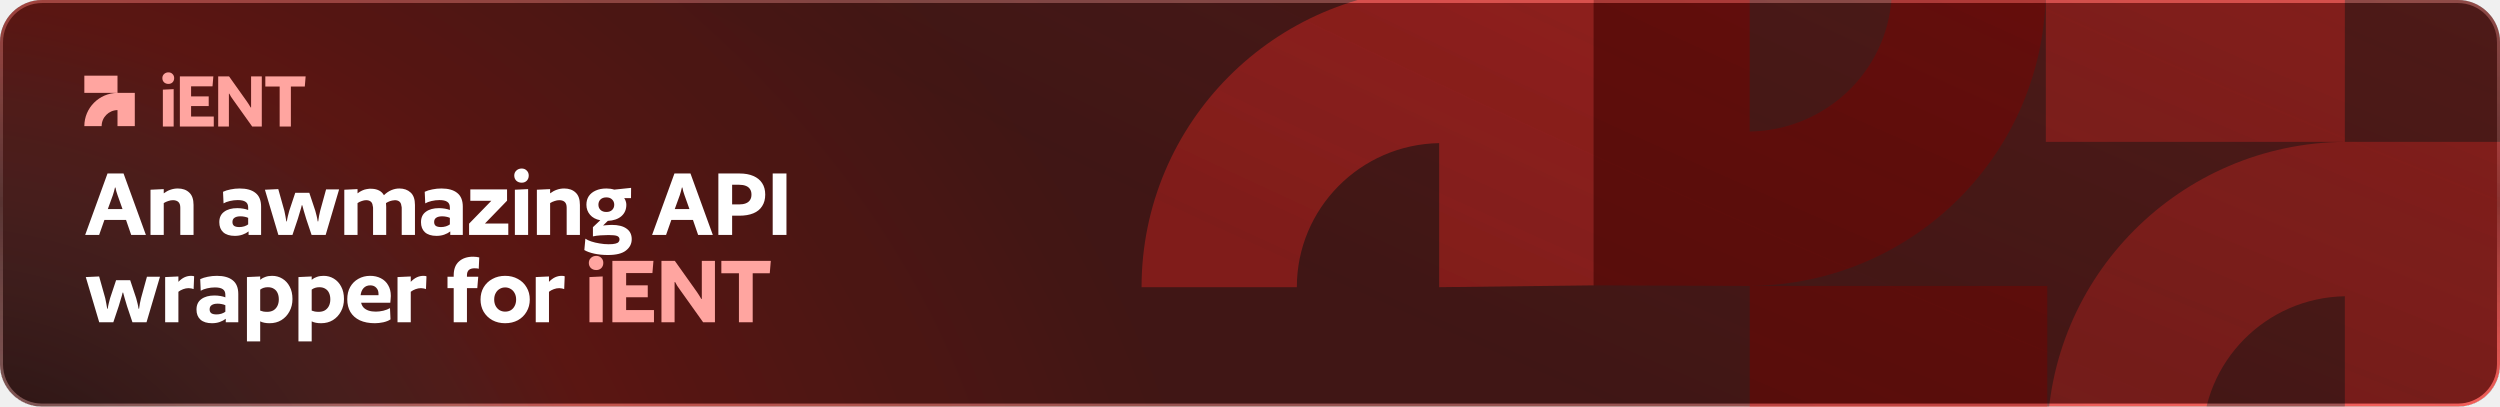
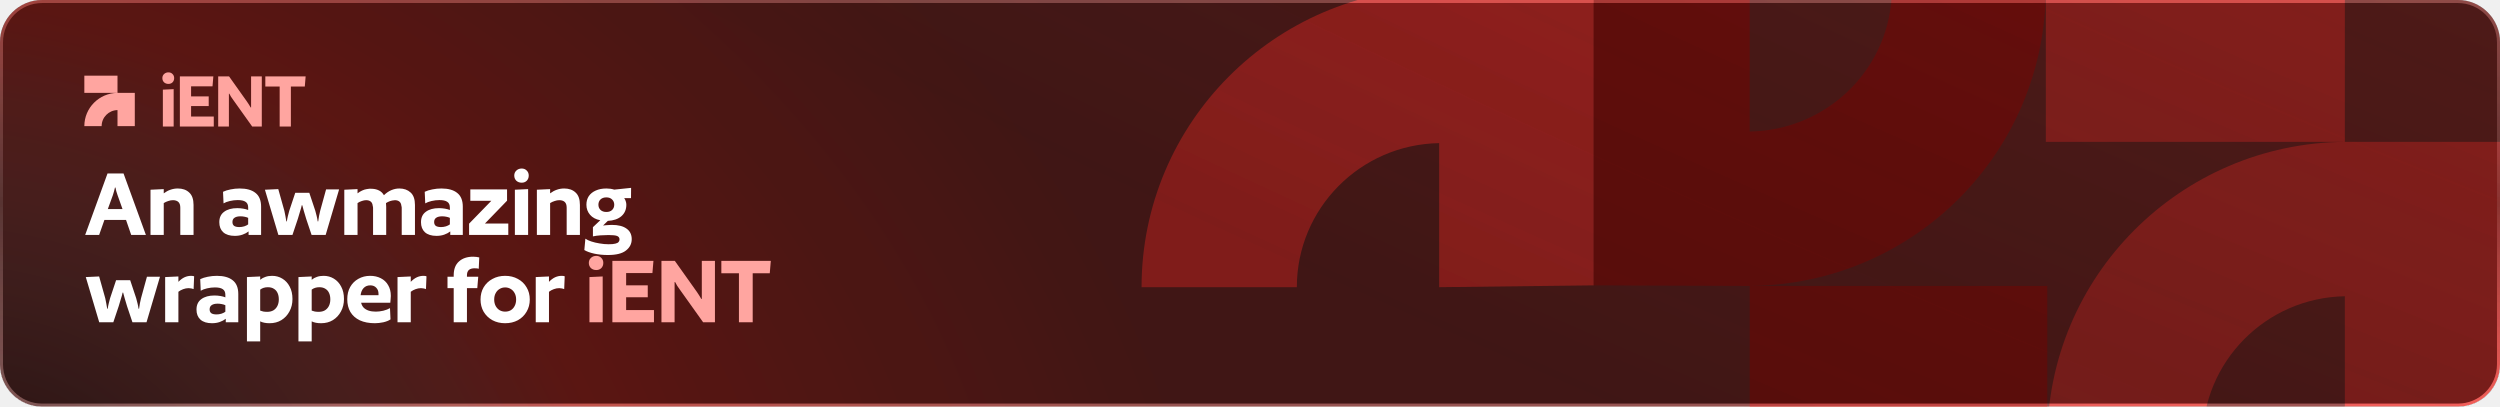
<svg xmlns="http://www.w3.org/2000/svg" width="830" height="135" viewBox="0 0 830 135" fill="none">
  <g clip-path="url(#clip0_668_6299)">
    <rect width="830" height="135" rx="14" fill="#301716" />
    <rect width="830" height="135" rx="14" fill="#271514" fill-opacity="0.4" />
    <rect width="830" height="135" rx="14" fill="url(#paint0_radial_668_6299)" fill-opacity="0.2" />
    <rect width="830" height="135" rx="14" fill="url(#paint1_radial_668_6299)" fill-opacity="0.2" />
    <path fill-rule="evenodd" clip-rule="evenodd" d="M39.01 30.835L28 30.835V25.123H39.01V30.835H44.754V41.877H39.01V36.547C36.093 36.598 33.744 38.965 33.744 41.877H28C28 35.81 32.92 30.886 39.01 30.835V30.835Z" fill="#FFA5A0" />
    <path d="M55.918 24.024C56.478 24.024 56.935 24.211 57.29 24.584C57.645 24.939 57.822 25.387 57.822 25.928C57.822 26.488 57.645 26.955 57.29 27.328C56.935 27.683 56.478 27.86 55.918 27.86C55.339 27.86 54.854 27.683 54.462 27.328C54.089 26.955 53.902 26.488 53.902 25.928C53.902 25.387 54.089 24.939 54.462 24.584C54.854 24.211 55.339 24.024 55.918 24.024ZM57.654 29.596V42H54.07V29.764L57.654 29.596ZM70.832 25.368L70.552 28.672H63.44V32.004H69.292V35.224H63.44V38.696H70.972V42H59.716V25.368H70.832ZM86.915 25.368V42H83.723L77.395 33.124C77.152 32.788 76.919 32.452 76.695 32.116C76.489 31.761 76.303 31.425 76.135 31.108H75.995V42H72.439V25.368H76.051L81.959 33.684C82.201 34.001 82.425 34.337 82.631 34.692C82.855 35.028 83.051 35.355 83.219 35.672H83.359V25.368H86.915ZM96.572 42H92.848V28.728H88.088V25.368H101.472L101.192 28.728H96.572V42Z" fill="#FFA5A0" />
-     <path d="M48.438 78H43.56L41.843 73.019H34.664L32.912 78H28.275L35.694 57.597H41.018L48.438 78ZM40.675 69.413L39.026 64.776C38.866 64.318 38.728 63.894 38.614 63.505C38.522 63.093 38.431 62.68 38.339 62.268H38.167C38.076 62.68 37.973 63.093 37.858 63.505C37.767 63.894 37.641 64.318 37.48 64.776L35.797 69.413H40.675ZM64.257 78H59.86V68.966C59.86 68.073 59.643 67.432 59.208 67.043C58.772 66.653 58.177 66.459 57.421 66.459C56.918 66.459 56.402 66.55 55.876 66.734C55.349 66.894 54.845 67.123 54.364 67.421V78H49.968V62.989L54.364 62.783V64.192C55.097 63.642 55.841 63.241 56.597 62.989C57.376 62.715 58.188 62.577 59.036 62.577C60.616 62.577 61.875 63.024 62.814 63.917C63.776 64.787 64.257 66.161 64.257 68.039V78ZM86.685 78H82.528V76.832C81.979 77.267 81.315 77.622 80.536 77.897C79.758 78.172 78.899 78.309 77.96 78.309C76.288 78.309 75.006 77.908 74.113 77.107C73.243 76.305 72.808 75.195 72.808 73.775C72.808 72.241 73.346 71.084 74.422 70.306C75.498 69.504 76.952 69.104 78.784 69.104C79.448 69.104 80.112 69.161 80.777 69.275C81.441 69.39 81.979 69.539 82.391 69.722V68.897C82.391 68.004 82.105 67.375 81.532 67.008C80.983 66.619 80.112 66.424 78.922 66.424C78.075 66.424 77.204 66.527 76.311 66.734C75.441 66.94 74.743 67.203 74.216 67.523L74.044 63.676C74.754 63.333 75.59 63.07 76.552 62.886C77.536 62.68 78.544 62.577 79.574 62.577C81.864 62.577 83.616 63.07 84.83 64.054C86.066 65.016 86.685 66.539 86.685 68.623V78ZM82.391 74.496V72.332C82.07 72.172 81.67 72.046 81.189 71.955C80.731 71.863 80.284 71.817 79.849 71.817C78.979 71.817 78.315 71.978 77.857 72.298C77.399 72.596 77.17 73.065 77.17 73.706C77.17 74.302 77.365 74.737 77.754 75.012C78.143 75.263 78.716 75.389 79.471 75.389C79.998 75.389 80.536 75.309 81.086 75.149C81.635 74.966 82.07 74.748 82.391 74.496ZM112.584 62.886L108.119 78H103.447L101.661 72.676C101.341 71.577 101.077 70.695 100.871 70.031C100.665 69.344 100.493 68.714 100.356 68.142H100.184C100.07 68.714 99.898 69.344 99.669 70.031C99.463 70.695 99.2 71.577 98.879 72.676L97.093 78H92.421L87.956 62.989L92.387 62.783L94.413 69.997C94.528 70.478 94.642 71.05 94.757 71.714C94.894 72.355 94.997 72.951 95.066 73.5H95.238C95.307 72.951 95.421 72.355 95.581 71.714C95.742 71.05 95.891 70.478 96.028 69.997L98.02 64.02H102.692L104.684 69.997C104.821 70.478 104.97 71.05 105.13 71.714C105.291 72.355 105.405 72.951 105.474 73.5H105.646C105.714 72.951 105.806 72.355 105.92 71.714C106.058 71.05 106.184 70.478 106.298 69.997L108.256 62.886H112.584ZM137.767 78H133.37V68.966C133.37 68.852 133.359 68.749 133.336 68.657C133.313 68.565 133.29 68.474 133.267 68.382C133.198 67.695 132.969 67.203 132.58 66.905C132.191 66.608 131.687 66.459 131.069 66.459C131.046 66.459 131.012 66.47 130.966 66.493C130.92 66.493 130.886 66.493 130.863 66.493C130.428 66.516 129.97 66.608 129.489 66.768C129.031 66.928 128.584 67.146 128.149 67.421C128.172 67.627 128.183 67.833 128.183 68.039C128.206 68.245 128.218 68.462 128.218 68.691V78H123.855V68.966C123.855 68.852 123.844 68.749 123.821 68.657C123.798 68.565 123.775 68.474 123.752 68.382C123.684 67.695 123.455 67.203 123.065 66.905C122.676 66.608 122.172 66.459 121.554 66.459C121.119 66.459 120.638 66.55 120.111 66.734C119.608 66.894 119.138 67.123 118.703 67.421V78H114.306V62.989L118.703 62.783V64.192C119.207 63.802 119.711 63.493 120.214 63.264C120.741 63.012 121.256 62.852 121.76 62.783C122.356 62.646 122.985 62.612 123.649 62.68C124.474 62.726 125.218 62.921 125.882 63.264C126.546 63.608 127.073 64.123 127.462 64.81C128.264 64.031 129.088 63.47 129.935 63.127C130.805 62.76 131.687 62.577 132.58 62.577C134.114 62.577 135.362 63.024 136.324 63.917C137.286 64.787 137.767 66.161 137.767 68.039V78ZM153.648 78H149.492V76.832C148.942 77.267 148.278 77.622 147.499 77.897C146.721 78.172 145.862 78.309 144.923 78.309C143.252 78.309 141.969 77.908 141.076 77.107C140.206 76.305 139.771 75.195 139.771 73.775C139.771 72.241 140.309 71.084 141.385 70.306C142.462 69.504 143.916 69.104 145.748 69.104C146.412 69.104 147.076 69.161 147.74 69.275C148.404 69.39 148.942 69.539 149.354 69.722V68.897C149.354 68.004 149.068 67.375 148.496 67.008C147.946 66.619 147.076 66.424 145.885 66.424C145.038 66.424 144.168 66.527 143.275 66.734C142.404 66.94 141.706 67.203 141.179 67.523L141.008 63.676C141.717 63.333 142.553 63.07 143.515 62.886C144.5 62.68 145.507 62.577 146.538 62.577C148.828 62.577 150.579 63.07 151.793 64.054C153.03 65.016 153.648 66.539 153.648 68.623V78ZM149.354 74.496V72.332C149.034 72.172 148.633 72.046 148.152 71.955C147.694 71.863 147.248 71.817 146.813 71.817C145.942 71.817 145.278 71.978 144.82 72.298C144.362 72.596 144.133 73.065 144.133 73.706C144.133 74.302 144.328 74.737 144.717 75.012C145.107 75.263 145.679 75.389 146.435 75.389C146.961 75.389 147.499 75.309 148.049 75.149C148.599 74.966 149.034 74.748 149.354 74.496ZM155.735 78V74.256L163.12 66.665H156.147V62.886H168.341V66.63L160.99 74.222H168.753V78H155.735ZM173.205 55.948C173.892 55.948 174.453 56.177 174.888 56.635C175.323 57.07 175.541 57.62 175.541 58.284C175.541 58.971 175.323 59.543 174.888 60.001C174.453 60.436 173.892 60.654 173.205 60.654C172.495 60.654 171.9 60.436 171.419 60.001C170.961 59.543 170.732 58.971 170.732 58.284C170.732 57.62 170.961 57.07 171.419 56.635C171.9 56.177 172.495 55.948 173.205 55.948ZM175.335 62.783V78H170.938V62.989L175.335 62.783ZM192.532 78H188.135V68.966C188.135 68.073 187.918 67.432 187.483 67.043C187.048 66.653 186.452 66.459 185.697 66.459C185.193 66.459 184.677 66.55 184.151 66.734C183.624 66.894 183.12 67.123 182.639 67.421V78H178.243V62.989L182.639 62.783V64.192C183.372 63.642 184.116 63.241 184.872 62.989C185.651 62.715 186.464 62.577 187.311 62.577C188.891 62.577 190.15 63.024 191.089 63.917C192.051 64.787 192.532 66.161 192.532 68.039V78ZM209.526 62.371L209.492 65.772H207.225C207.454 66.069 207.625 66.413 207.74 66.802C207.877 67.169 207.946 67.558 207.946 67.97C207.946 69.55 207.396 70.821 206.297 71.783C205.198 72.722 203.698 73.237 201.797 73.329L200.217 74.874C200.492 74.828 200.813 74.794 201.179 74.771C201.546 74.725 201.912 74.703 202.278 74.703C202.645 74.68 202.931 74.668 203.137 74.668C205.267 74.668 206.893 75.08 208.015 75.905C209.16 76.706 209.732 77.874 209.732 79.408C209.732 80.92 209.102 82.168 207.843 83.152C206.606 84.16 204.603 84.664 201.832 84.664C200.229 84.664 198.729 84.515 197.332 84.217C195.958 83.919 194.847 83.519 194 83.015L194.344 79.237C194.825 79.58 195.477 79.889 196.302 80.164C197.126 80.439 198.042 80.656 199.049 80.817C200.08 81 201.088 81.091 202.072 81.091C203.057 81.091 203.801 81.023 204.305 80.885C204.809 80.771 205.164 80.588 205.37 80.336C205.576 80.107 205.679 79.82 205.679 79.477C205.679 78.95 205.416 78.573 204.889 78.344C204.385 78.137 203.435 78.034 202.038 78.034C201.191 78.034 200.286 78.069 199.324 78.137C198.362 78.206 197.538 78.321 196.851 78.481V75.424L199.29 73.122C197.824 72.848 196.691 72.241 195.889 71.302C195.088 70.363 194.687 69.252 194.687 67.97C194.687 66.871 194.95 65.921 195.477 65.119C196.027 64.318 196.794 63.699 197.779 63.264C198.786 62.806 199.965 62.577 201.317 62.577C202.255 62.577 203.126 62.703 203.927 62.955L209.526 62.371ZM203.927 67.97C203.927 67.26 203.687 66.676 203.206 66.218C202.748 65.76 202.118 65.531 201.317 65.531C200.492 65.531 199.839 65.76 199.359 66.218C198.901 66.676 198.672 67.26 198.672 67.97C198.672 68.657 198.901 69.23 199.359 69.688C199.839 70.145 200.492 70.374 201.317 70.374C202.118 70.374 202.748 70.157 203.206 69.722C203.687 69.264 203.927 68.68 203.927 67.97ZM236.657 78H231.78L230.062 73.019H222.883L221.132 78H216.495L223.914 57.597H229.238L236.657 78ZM228.895 69.413L227.246 64.776C227.085 64.318 226.948 63.894 226.834 63.505C226.742 63.093 226.65 62.68 226.559 62.268H226.387C226.295 62.68 226.192 63.093 226.078 63.505C225.986 63.894 225.86 64.318 225.7 64.776L224.017 69.413H228.895ZM254.057 64.604C254.057 66.115 253.713 67.398 253.026 68.451C252.362 69.504 251.389 70.294 250.106 70.821C248.824 71.348 247.278 71.611 245.469 71.611H243.065V78H238.496V57.597H245.504C247.313 57.597 248.847 57.871 250.106 58.421C251.389 58.971 252.362 59.761 253.026 60.791C253.713 61.822 254.057 63.093 254.057 64.604ZM249.488 64.604C249.488 63.848 249.316 63.23 248.973 62.749C248.652 62.268 248.183 61.913 247.565 61.684C246.969 61.455 246.248 61.341 245.401 61.341H243.065V67.867H245.401C246.248 67.867 246.969 67.752 247.565 67.523C248.183 67.294 248.652 66.94 248.973 66.459C249.316 65.978 249.488 65.359 249.488 64.604ZM261.104 57.597V78H256.535V57.597H261.104ZM53.109 91.886L48.644 107H43.972L42.186 101.676C41.866 100.577 41.602 99.695 41.396 99.031C41.19 98.344 41.018 97.714 40.881 97.142H40.709C40.595 97.714 40.423 98.344 40.194 99.031C39.988 99.695 39.724 100.577 39.404 101.676L37.618 107H32.946L28.481 91.989L32.912 91.783L34.938 98.997C35.053 99.478 35.167 100.05 35.282 100.714C35.419 101.355 35.523 101.951 35.591 102.5H35.763C35.832 101.951 35.946 101.355 36.106 100.714C36.267 100.05 36.416 99.478 36.553 98.997L38.545 93.02H43.217L45.209 98.997C45.346 99.478 45.495 100.05 45.655 100.714C45.816 101.355 45.93 101.951 45.999 102.5H46.171C46.239 101.951 46.331 101.355 46.446 100.714C46.583 100.05 46.709 99.478 46.823 98.997L48.781 91.886H53.109ZM64.449 91.749L64.278 95.974C64.14 95.905 63.9 95.837 63.556 95.768C63.236 95.699 62.926 95.665 62.629 95.665C62.011 95.665 61.404 95.779 60.808 96.008C60.236 96.214 59.709 96.501 59.228 96.867V107H54.831V91.989L59.228 91.783V93.57C59.892 92.882 60.568 92.379 61.255 92.058C61.965 91.737 62.697 91.577 63.453 91.577C63.613 91.577 63.785 91.589 63.968 91.612C64.174 91.635 64.335 91.68 64.449 91.749ZM79.112 107H74.956V105.832C74.406 106.267 73.742 106.622 72.963 106.897C72.185 107.172 71.326 107.309 70.387 107.309C68.715 107.309 67.433 106.908 66.54 106.107C65.67 105.305 65.235 104.195 65.235 102.775C65.235 101.241 65.773 100.084 66.849 99.306C67.925 98.504 69.379 98.104 71.212 98.104C71.876 98.104 72.54 98.161 73.204 98.275C73.868 98.39 74.406 98.539 74.818 98.722V97.897C74.818 97.004 74.532 96.375 73.959 96.008C73.41 95.619 72.54 95.424 71.349 95.424C70.502 95.424 69.631 95.527 68.738 95.734C67.868 95.94 67.17 96.203 66.643 96.523L66.471 92.676C67.181 92.333 68.017 92.07 68.979 91.886C69.963 91.68 70.971 91.577 72.001 91.577C74.291 91.577 76.043 92.07 77.257 93.054C78.493 94.016 79.112 95.539 79.112 97.623V107ZM74.818 103.496V101.332C74.498 101.172 74.097 101.046 73.616 100.955C73.158 100.863 72.711 100.817 72.276 100.817C71.406 100.817 70.742 100.977 70.284 101.298C69.826 101.596 69.597 102.065 69.597 102.706C69.597 103.302 69.792 103.737 70.181 104.012C70.57 104.264 71.143 104.389 71.898 104.389C72.425 104.389 72.963 104.309 73.513 104.149C74.062 103.966 74.498 103.748 74.818 103.496ZM97.1 99.271C97.1 100.806 96.768 102.18 96.104 103.393C95.462 104.607 94.569 105.569 93.424 106.279C92.302 106.966 90.997 107.309 89.508 107.309C88.226 107.309 87.184 107.103 86.383 106.691V113.355H81.986V91.989L86.383 91.783V92.882C86.909 92.447 87.493 92.127 88.135 91.921C88.776 91.692 89.508 91.577 90.333 91.577C91.592 91.577 92.726 91.886 93.734 92.505C94.764 93.123 95.577 94.005 96.172 95.15C96.79 96.294 97.1 97.668 97.1 99.271ZM92.566 99.409C92.566 98.585 92.428 97.875 92.153 97.279C91.879 96.661 91.466 96.192 90.917 95.871C90.39 95.527 89.726 95.356 88.925 95.356C87.94 95.356 87.093 95.619 86.383 96.146V103.119C86.68 103.233 87.024 103.336 87.413 103.428C87.825 103.496 88.249 103.531 88.684 103.531C89.486 103.531 90.173 103.37 90.745 103.05C91.318 102.706 91.764 102.225 92.085 101.607C92.405 100.966 92.566 100.233 92.566 99.409ZM114.199 99.271C114.199 100.806 113.867 102.18 113.203 103.393C112.562 104.607 111.669 105.569 110.524 106.279C109.402 106.966 108.096 107.309 106.608 107.309C105.326 107.309 104.284 107.103 103.482 106.691V113.355H99.085V91.989L103.482 91.783V92.882C104.009 92.447 104.593 92.127 105.234 91.921C105.875 91.692 106.608 91.577 107.432 91.577C108.692 91.577 109.825 91.886 110.833 92.505C111.863 93.123 112.676 94.005 113.272 95.15C113.89 96.294 114.199 97.668 114.199 99.271ZM109.665 99.409C109.665 98.585 109.528 97.875 109.253 97.279C108.978 96.661 108.566 96.192 108.016 95.871C107.49 95.527 106.825 95.356 106.024 95.356C105.039 95.356 104.192 95.619 103.482 96.146V103.119C103.78 103.233 104.123 103.336 104.513 103.428C104.925 103.496 105.348 103.531 105.784 103.531C106.585 103.531 107.272 103.37 107.845 103.05C108.417 102.706 108.864 102.225 109.184 101.607C109.505 100.966 109.665 100.233 109.665 99.409ZM129.581 100.508H119.895C120.032 101.126 120.307 101.664 120.719 102.122C121.154 102.558 121.704 102.89 122.368 103.119C123.055 103.348 123.856 103.462 124.772 103.462C125.551 103.462 126.387 103.359 127.28 103.153C128.173 102.924 128.906 102.638 129.478 102.294L129.65 106.038C129.054 106.45 128.253 106.771 127.245 107C126.261 107.206 125.333 107.309 124.463 107.309C122.517 107.309 120.845 106.989 119.448 106.347C118.074 105.683 117.032 104.756 116.322 103.565C115.635 102.374 115.292 100.977 115.292 99.374C115.292 97.794 115.612 96.432 116.254 95.287C116.918 94.119 117.822 93.215 118.967 92.573C120.135 91.909 121.44 91.577 122.883 91.577C124.211 91.577 125.39 91.841 126.421 92.367C127.474 92.894 128.287 93.661 128.86 94.669C129.455 95.653 129.753 96.844 129.753 98.241C129.753 98.539 129.73 98.905 129.684 99.34C129.661 99.752 129.627 100.142 129.581 100.508ZM122.917 94.737C122.024 94.737 121.291 95.035 120.719 95.63C120.169 96.226 119.837 97.016 119.723 98.001H125.665C125.665 97.955 125.665 97.886 125.665 97.794C125.665 97.68 125.665 97.6 125.665 97.554C125.665 96.707 125.413 96.031 124.91 95.527C124.429 95.001 123.765 94.737 122.917 94.737ZM141.594 91.749L141.422 95.974C141.285 95.905 141.044 95.837 140.701 95.768C140.38 95.699 140.071 95.665 139.773 95.665C139.155 95.665 138.548 95.779 137.953 96.008C137.38 96.214 136.854 96.501 136.373 96.867V107H131.976V91.989L136.373 91.783V93.57C137.037 92.882 137.712 92.379 138.399 92.058C139.109 91.737 139.842 91.577 140.598 91.577C140.758 91.577 140.93 91.589 141.113 91.612C141.319 91.635 141.479 91.68 141.594 91.749ZM159.114 85.463L158.942 89.242C158.782 89.173 158.564 89.127 158.29 89.104C158.038 89.081 157.797 89.07 157.568 89.07C156.744 89.07 156.114 89.253 155.679 89.619C155.244 89.986 155.027 90.593 155.027 91.44V91.886H158.771L158.461 95.665H155.027V107H150.63V95.665H148.569V91.886H150.63V91.371C150.63 89.356 151.214 87.833 152.382 86.803C153.55 85.749 155.118 85.223 157.087 85.223C157.408 85.223 157.763 85.246 158.152 85.291C158.542 85.337 158.862 85.394 159.114 85.463ZM175.888 99.443C175.888 100.955 175.533 102.306 174.823 103.496C174.136 104.687 173.174 105.626 171.938 106.313C170.701 106.977 169.293 107.309 167.713 107.309C166.133 107.309 164.724 106.977 163.488 106.313C162.251 105.626 161.278 104.687 160.568 103.496C159.881 102.306 159.538 100.955 159.538 99.443C159.538 97.909 159.881 96.558 160.568 95.39C161.278 94.199 162.251 93.272 163.488 92.608C164.724 91.921 166.133 91.577 167.713 91.577C169.293 91.577 170.701 91.921 171.938 92.608C173.174 93.272 174.136 94.199 174.823 95.39C175.533 96.558 175.888 97.909 175.888 99.443ZM171.354 99.443C171.354 98.642 171.194 97.943 170.873 97.348C170.552 96.73 170.117 96.26 169.568 95.94C169.018 95.596 168.4 95.424 167.713 95.424C167.026 95.424 166.408 95.596 165.858 95.94C165.308 96.26 164.873 96.73 164.553 97.348C164.232 97.943 164.072 98.642 164.072 99.443C164.072 100.245 164.232 100.955 164.553 101.573C164.873 102.168 165.308 102.638 165.858 102.981C166.431 103.302 167.049 103.462 167.713 103.462C168.423 103.462 169.052 103.302 169.602 102.981C170.152 102.638 170.575 102.168 170.873 101.573C171.194 100.955 171.354 100.245 171.354 99.443ZM187.483 91.749L187.312 95.974C187.174 95.905 186.934 95.837 186.59 95.768C186.27 95.699 185.961 95.665 185.663 95.665C185.045 95.665 184.438 95.779 183.842 96.008C183.27 96.214 182.743 96.501 182.262 96.867V107H177.866V91.989L182.262 91.783V93.57C182.926 92.882 183.602 92.379 184.289 92.058C184.999 91.737 185.732 91.577 186.487 91.577C186.648 91.577 186.819 91.589 187.003 91.612C187.209 91.635 187.369 91.68 187.483 91.749Z" fill="white" />
+     <path d="M48.438 78H43.56L41.843 73.019H34.664L32.912 78H28.275L35.694 57.597H41.018L48.438 78ZM40.675 69.413L39.026 64.776C38.866 64.318 38.728 63.894 38.614 63.505C38.522 63.093 38.431 62.68 38.339 62.268H38.167C38.076 62.68 37.973 63.093 37.858 63.505C37.767 63.894 37.641 64.318 37.48 64.776L35.797 69.413H40.675ZM64.257 78H59.86V68.966C59.86 68.073 59.643 67.432 59.208 67.043C58.772 66.653 58.177 66.459 57.421 66.459C56.918 66.459 56.402 66.55 55.876 66.734C55.349 66.894 54.845 67.123 54.364 67.421V78H49.968V62.989L54.364 62.783V64.192C55.097 63.642 55.841 63.241 56.597 62.989C57.376 62.715 58.188 62.577 59.036 62.577C60.616 62.577 61.875 63.024 62.814 63.917C63.776 64.787 64.257 66.161 64.257 68.039V78ZM86.685 78H82.528V76.832C81.979 77.267 81.315 77.622 80.536 77.897C79.758 78.172 78.899 78.309 77.96 78.309C76.288 78.309 75.006 77.908 74.113 77.107C73.243 76.305 72.808 75.195 72.808 73.775C72.808 72.241 73.346 71.084 74.422 70.306C75.498 69.504 76.952 69.104 78.784 69.104C79.448 69.104 80.112 69.161 80.777 69.275C81.441 69.39 81.979 69.539 82.391 69.722V68.897C82.391 68.004 82.105 67.375 81.532 67.008C80.983 66.619 80.112 66.424 78.922 66.424C78.075 66.424 77.204 66.527 76.311 66.734C75.441 66.94 74.743 67.203 74.216 67.523L74.044 63.676C74.754 63.333 75.59 63.07 76.552 62.886C77.536 62.68 78.544 62.577 79.574 62.577C81.864 62.577 83.616 63.07 84.83 64.054C86.066 65.016 86.685 66.539 86.685 68.623V78ZM82.391 74.496V72.332C82.07 72.172 81.67 72.046 81.189 71.955C80.731 71.863 80.284 71.817 79.849 71.817C78.979 71.817 78.315 71.978 77.857 72.298C77.399 72.596 77.17 73.065 77.17 73.706C77.17 74.302 77.365 74.737 77.754 75.012C78.143 75.263 78.716 75.389 79.471 75.389C79.998 75.389 80.536 75.309 81.086 75.149C81.635 74.966 82.07 74.748 82.391 74.496ZM112.584 62.886L108.119 78H103.447L101.661 72.676C101.341 71.577 101.077 70.695 100.871 70.031C100.665 69.344 100.493 68.714 100.356 68.142H100.184C100.07 68.714 99.898 69.344 99.669 70.031C99.463 70.695 99.2 71.577 98.879 72.676L97.093 78H92.421L87.956 62.989L92.387 62.783L94.413 69.997C94.528 70.478 94.642 71.05 94.757 71.714C94.894 72.355 94.997 72.951 95.066 73.5H95.238C95.307 72.951 95.421 72.355 95.581 71.714C95.742 71.05 95.891 70.478 96.028 69.997L98.02 64.02H102.692L104.684 69.997C104.821 70.478 104.97 71.05 105.13 71.714C105.291 72.355 105.405 72.951 105.474 73.5H105.646C105.714 72.951 105.806 72.355 105.92 71.714C106.058 71.05 106.184 70.478 106.298 69.997L108.256 62.886H112.584ZM137.767 78H133.37V68.966C133.37 68.852 133.359 68.749 133.336 68.657C133.313 68.565 133.29 68.474 133.267 68.382C133.198 67.695 132.969 67.203 132.58 66.905C132.191 66.608 131.687 66.459 131.069 66.459C131.046 66.459 131.012 66.47 130.966 66.493C130.92 66.493 130.886 66.493 130.863 66.493C130.428 66.516 129.97 66.608 129.489 66.768C129.031 66.928 128.584 67.146 128.149 67.421C128.172 67.627 128.183 67.833 128.183 68.039C128.206 68.245 128.218 68.462 128.218 68.691V78H123.855V68.966C123.855 68.852 123.844 68.749 123.821 68.657C123.798 68.565 123.775 68.474 123.752 68.382C123.684 67.695 123.455 67.203 123.065 66.905C122.676 66.608 122.172 66.459 121.554 66.459C121.119 66.459 120.638 66.55 120.111 66.734C119.608 66.894 119.138 67.123 118.703 67.421V78H114.306V62.989L118.703 62.783V64.192C119.207 63.802 119.711 63.493 120.214 63.264C120.741 63.012 121.256 62.852 121.76 62.783C122.356 62.646 122.985 62.612 123.649 62.68C124.474 62.726 125.218 62.921 125.882 63.264C126.546 63.608 127.073 64.123 127.462 64.81C128.264 64.031 129.088 63.47 129.935 63.127C130.805 62.76 131.687 62.577 132.58 62.577C134.114 62.577 135.362 63.024 136.324 63.917C137.286 64.787 137.767 66.161 137.767 68.039V78ZM153.648 78H149.492V76.832C148.942 77.267 148.278 77.622 147.499 77.897C146.721 78.172 145.862 78.309 144.923 78.309C143.252 78.309 141.969 77.908 141.076 77.107C140.206 76.305 139.771 75.195 139.771 73.775C139.771 72.241 140.309 71.084 141.385 70.306C142.462 69.504 143.916 69.104 145.748 69.104C146.412 69.104 147.076 69.161 147.74 69.275C148.404 69.39 148.942 69.539 149.354 69.722V68.897C149.354 68.004 149.068 67.375 148.496 67.008C147.946 66.619 147.076 66.424 145.885 66.424C145.038 66.424 144.168 66.527 143.275 66.734C142.404 66.94 141.706 67.203 141.179 67.523L141.008 63.676C141.717 63.333 142.553 63.07 143.515 62.886C144.5 62.68 145.507 62.577 146.538 62.577C148.828 62.577 150.579 63.07 151.793 64.054C153.03 65.016 153.648 66.539 153.648 68.623V78ZM149.354 74.496V72.332C149.034 72.172 148.633 72.046 148.152 71.955C147.694 71.863 147.248 71.817 146.813 71.817C145.942 71.817 145.278 71.978 144.82 72.298C144.362 72.596 144.133 73.065 144.133 73.706C144.133 74.302 144.328 74.737 144.717 75.012C145.107 75.263 145.679 75.389 146.435 75.389C146.961 75.389 147.499 75.309 148.049 75.149C148.599 74.966 149.034 74.748 149.354 74.496ZM155.735 78V74.256L163.12 66.665H156.147V62.886H168.341V66.63L160.99 74.222H168.753V78H155.735ZM173.205 55.948C173.892 55.948 174.453 56.177 174.888 56.635C175.323 57.07 175.541 57.62 175.541 58.284C175.541 58.971 175.323 59.543 174.888 60.001C174.453 60.436 173.892 60.654 173.205 60.654C172.495 60.654 171.9 60.436 171.419 60.001C170.961 59.543 170.732 58.971 170.732 58.284C170.732 57.62 170.961 57.07 171.419 56.635C171.9 56.177 172.495 55.948 173.205 55.948ZM175.335 62.783V78H170.938V62.989L175.335 62.783ZM192.532 78H188.135V68.966C188.135 68.073 187.918 67.432 187.483 67.043C187.048 66.653 186.452 66.459 185.697 66.459C185.193 66.459 184.677 66.55 184.151 66.734C183.624 66.894 183.12 67.123 182.639 67.421V78H178.243V62.989L182.639 62.783V64.192C183.372 63.642 184.116 63.241 184.872 62.989C185.651 62.715 186.464 62.577 187.311 62.577C188.891 62.577 190.15 63.024 191.089 63.917C192.051 64.787 192.532 66.161 192.532 68.039V78ZM209.526 62.371L209.492 65.772H207.225C207.454 66.069 207.625 66.413 207.74 66.802C207.877 67.169 207.946 67.558 207.946 67.97C207.946 69.55 207.396 70.821 206.297 71.783C205.198 72.722 203.698 73.237 201.797 73.329L200.217 74.874C200.492 74.828 200.813 74.794 201.179 74.771C201.546 74.725 201.912 74.703 202.278 74.703C202.645 74.68 202.931 74.668 203.137 74.668C205.267 74.668 206.893 75.08 208.015 75.905C209.16 76.706 209.732 77.874 209.732 79.408C209.732 80.92 209.102 82.168 207.843 83.152C206.606 84.16 204.603 84.664 201.832 84.664C200.229 84.664 198.729 84.515 197.332 84.217C195.958 83.919 194.847 83.519 194 83.015L194.344 79.237C194.825 79.58 195.477 79.889 196.302 80.164C197.126 80.439 198.042 80.656 199.049 80.817C200.08 81 201.088 81.091 202.072 81.091C203.057 81.091 203.801 81.023 204.305 80.885C204.809 80.771 205.164 80.588 205.37 80.336C205.576 80.107 205.679 79.82 205.679 79.477C205.679 78.95 205.416 78.573 204.889 78.344C204.385 78.137 203.435 78.034 202.038 78.034C201.191 78.034 200.286 78.069 199.324 78.137C198.362 78.206 197.538 78.321 196.851 78.481V75.424L199.29 73.122C197.824 72.848 196.691 72.241 195.889 71.302C195.088 70.363 194.687 69.252 194.687 67.97C194.687 66.871 194.95 65.921 195.477 65.119C196.027 64.318 196.794 63.699 197.779 63.264C198.786 62.806 199.965 62.577 201.317 62.577C202.255 62.577 203.126 62.703 203.927 62.955L209.526 62.371ZM203.927 67.97C203.927 67.26 203.687 66.676 203.206 66.218C202.748 65.76 202.118 65.531 201.317 65.531C200.492 65.531 199.839 65.76 199.359 66.218C198.901 66.676 198.672 67.26 198.672 67.97C198.672 68.657 198.901 69.23 199.359 69.688C199.839 70.145 200.492 70.374 201.317 70.374C202.118 70.374 202.748 70.157 203.206 69.722C203.687 69.264 203.927 68.68 203.927 67.97ZM53.109 91.886L48.644 107H43.972L42.186 101.676C41.866 100.577 41.602 99.695 41.396 99.031C41.19 98.344 41.018 97.714 40.881 97.142H40.709C40.595 97.714 40.423 98.344 40.194 99.031C39.988 99.695 39.724 100.577 39.404 101.676L37.618 107H32.946L28.481 91.989L32.912 91.783L34.938 98.997C35.053 99.478 35.167 100.05 35.282 100.714C35.419 101.355 35.523 101.951 35.591 102.5H35.763C35.832 101.951 35.946 101.355 36.106 100.714C36.267 100.05 36.416 99.478 36.553 98.997L38.545 93.02H43.217L45.209 98.997C45.346 99.478 45.495 100.05 45.655 100.714C45.816 101.355 45.93 101.951 45.999 102.5H46.171C46.239 101.951 46.331 101.355 46.446 100.714C46.583 100.05 46.709 99.478 46.823 98.997L48.781 91.886H53.109ZM64.449 91.749L64.278 95.974C64.14 95.905 63.9 95.837 63.556 95.768C63.236 95.699 62.926 95.665 62.629 95.665C62.011 95.665 61.404 95.779 60.808 96.008C60.236 96.214 59.709 96.501 59.228 96.867V107H54.831V91.989L59.228 91.783V93.57C59.892 92.882 60.568 92.379 61.255 92.058C61.965 91.737 62.697 91.577 63.453 91.577C63.613 91.577 63.785 91.589 63.968 91.612C64.174 91.635 64.335 91.68 64.449 91.749ZM79.112 107H74.956V105.832C74.406 106.267 73.742 106.622 72.963 106.897C72.185 107.172 71.326 107.309 70.387 107.309C68.715 107.309 67.433 106.908 66.54 106.107C65.67 105.305 65.235 104.195 65.235 102.775C65.235 101.241 65.773 100.084 66.849 99.306C67.925 98.504 69.379 98.104 71.212 98.104C71.876 98.104 72.54 98.161 73.204 98.275C73.868 98.39 74.406 98.539 74.818 98.722V97.897C74.818 97.004 74.532 96.375 73.959 96.008C73.41 95.619 72.54 95.424 71.349 95.424C70.502 95.424 69.631 95.527 68.738 95.734C67.868 95.94 67.17 96.203 66.643 96.523L66.471 92.676C67.181 92.333 68.017 92.07 68.979 91.886C69.963 91.68 70.971 91.577 72.001 91.577C74.291 91.577 76.043 92.07 77.257 93.054C78.493 94.016 79.112 95.539 79.112 97.623V107ZM74.818 103.496V101.332C74.498 101.172 74.097 101.046 73.616 100.955C73.158 100.863 72.711 100.817 72.276 100.817C71.406 100.817 70.742 100.977 70.284 101.298C69.826 101.596 69.597 102.065 69.597 102.706C69.597 103.302 69.792 103.737 70.181 104.012C70.57 104.264 71.143 104.389 71.898 104.389C72.425 104.389 72.963 104.309 73.513 104.149C74.062 103.966 74.498 103.748 74.818 103.496ZM97.1 99.271C97.1 100.806 96.768 102.18 96.104 103.393C95.462 104.607 94.569 105.569 93.424 106.279C92.302 106.966 90.997 107.309 89.508 107.309C88.226 107.309 87.184 107.103 86.383 106.691V113.355H81.986V91.989L86.383 91.783V92.882C86.909 92.447 87.493 92.127 88.135 91.921C88.776 91.692 89.508 91.577 90.333 91.577C91.592 91.577 92.726 91.886 93.734 92.505C94.764 93.123 95.577 94.005 96.172 95.15C96.79 96.294 97.1 97.668 97.1 99.271ZM92.566 99.409C92.566 98.585 92.428 97.875 92.153 97.279C91.879 96.661 91.466 96.192 90.917 95.871C90.39 95.527 89.726 95.356 88.925 95.356C87.94 95.356 87.093 95.619 86.383 96.146V103.119C86.68 103.233 87.024 103.336 87.413 103.428C87.825 103.496 88.249 103.531 88.684 103.531C89.486 103.531 90.173 103.37 90.745 103.05C91.318 102.706 91.764 102.225 92.085 101.607C92.405 100.966 92.566 100.233 92.566 99.409ZM114.199 99.271C114.199 100.806 113.867 102.18 113.203 103.393C112.562 104.607 111.669 105.569 110.524 106.279C109.402 106.966 108.096 107.309 106.608 107.309C105.326 107.309 104.284 107.103 103.482 106.691V113.355H99.085V91.989L103.482 91.783V92.882C104.009 92.447 104.593 92.127 105.234 91.921C105.875 91.692 106.608 91.577 107.432 91.577C108.692 91.577 109.825 91.886 110.833 92.505C111.863 93.123 112.676 94.005 113.272 95.15C113.89 96.294 114.199 97.668 114.199 99.271ZM109.665 99.409C109.665 98.585 109.528 97.875 109.253 97.279C108.978 96.661 108.566 96.192 108.016 95.871C107.49 95.527 106.825 95.356 106.024 95.356C105.039 95.356 104.192 95.619 103.482 96.146V103.119C103.78 103.233 104.123 103.336 104.513 103.428C104.925 103.496 105.348 103.531 105.784 103.531C106.585 103.531 107.272 103.37 107.845 103.05C108.417 102.706 108.864 102.225 109.184 101.607C109.505 100.966 109.665 100.233 109.665 99.409ZM129.581 100.508H119.895C120.032 101.126 120.307 101.664 120.719 102.122C121.154 102.558 121.704 102.89 122.368 103.119C123.055 103.348 123.856 103.462 124.772 103.462C125.551 103.462 126.387 103.359 127.28 103.153C128.173 102.924 128.906 102.638 129.478 102.294L129.65 106.038C129.054 106.45 128.253 106.771 127.245 107C126.261 107.206 125.333 107.309 124.463 107.309C122.517 107.309 120.845 106.989 119.448 106.347C118.074 105.683 117.032 104.756 116.322 103.565C115.635 102.374 115.292 100.977 115.292 99.374C115.292 97.794 115.612 96.432 116.254 95.287C116.918 94.119 117.822 93.215 118.967 92.573C120.135 91.909 121.44 91.577 122.883 91.577C124.211 91.577 125.39 91.841 126.421 92.367C127.474 92.894 128.287 93.661 128.86 94.669C129.455 95.653 129.753 96.844 129.753 98.241C129.753 98.539 129.73 98.905 129.684 99.34C129.661 99.752 129.627 100.142 129.581 100.508ZM122.917 94.737C122.024 94.737 121.291 95.035 120.719 95.63C120.169 96.226 119.837 97.016 119.723 98.001H125.665C125.665 97.955 125.665 97.886 125.665 97.794C125.665 97.68 125.665 97.6 125.665 97.554C125.665 96.707 125.413 96.031 124.91 95.527C124.429 95.001 123.765 94.737 122.917 94.737ZM141.594 91.749L141.422 95.974C141.285 95.905 141.044 95.837 140.701 95.768C140.38 95.699 140.071 95.665 139.773 95.665C139.155 95.665 138.548 95.779 137.953 96.008C137.38 96.214 136.854 96.501 136.373 96.867V107H131.976V91.989L136.373 91.783V93.57C137.037 92.882 137.712 92.379 138.399 92.058C139.109 91.737 139.842 91.577 140.598 91.577C140.758 91.577 140.93 91.589 141.113 91.612C141.319 91.635 141.479 91.68 141.594 91.749ZM159.114 85.463L158.942 89.242C158.782 89.173 158.564 89.127 158.29 89.104C158.038 89.081 157.797 89.07 157.568 89.07C156.744 89.07 156.114 89.253 155.679 89.619C155.244 89.986 155.027 90.593 155.027 91.44V91.886H158.771L158.461 95.665H155.027V107H150.63V95.665H148.569V91.886H150.63V91.371C150.63 89.356 151.214 87.833 152.382 86.803C153.55 85.749 155.118 85.223 157.087 85.223C157.408 85.223 157.763 85.246 158.152 85.291C158.542 85.337 158.862 85.394 159.114 85.463ZM175.888 99.443C175.888 100.955 175.533 102.306 174.823 103.496C174.136 104.687 173.174 105.626 171.938 106.313C170.701 106.977 169.293 107.309 167.713 107.309C166.133 107.309 164.724 106.977 163.488 106.313C162.251 105.626 161.278 104.687 160.568 103.496C159.881 102.306 159.538 100.955 159.538 99.443C159.538 97.909 159.881 96.558 160.568 95.39C161.278 94.199 162.251 93.272 163.488 92.608C164.724 91.921 166.133 91.577 167.713 91.577C169.293 91.577 170.701 91.921 171.938 92.608C173.174 93.272 174.136 94.199 174.823 95.39C175.533 96.558 175.888 97.909 175.888 99.443ZM171.354 99.443C171.354 98.642 171.194 97.943 170.873 97.348C170.552 96.73 170.117 96.26 169.568 95.94C169.018 95.596 168.4 95.424 167.713 95.424C167.026 95.424 166.408 95.596 165.858 95.94C165.308 96.26 164.873 96.73 164.553 97.348C164.232 97.943 164.072 98.642 164.072 99.443C164.072 100.245 164.232 100.955 164.553 101.573C164.873 102.168 165.308 102.638 165.858 102.981C166.431 103.302 167.049 103.462 167.713 103.462C168.423 103.462 169.052 103.302 169.602 102.981C170.152 102.638 170.575 102.168 170.873 101.573C171.194 100.955 171.354 100.245 171.354 99.443ZM187.483 91.749L187.312 95.974C187.174 95.905 186.934 95.837 186.59 95.768C186.27 95.699 185.961 95.665 185.663 95.665C185.045 95.665 184.438 95.779 183.842 96.008C183.27 96.214 182.743 96.501 182.262 96.867V107H177.866V91.989L182.262 91.783V93.57C182.926 92.882 183.602 92.379 184.289 92.058C184.999 91.737 185.732 91.577 186.487 91.577C186.648 91.577 186.819 91.589 187.003 91.612C187.209 91.635 187.369 91.68 187.483 91.749Z" fill="white" />
    <path d="M197.962 84.948C198.649 84.948 199.21 85.177 199.645 85.635C200.08 86.07 200.298 86.62 200.298 87.284C200.298 87.971 200.08 88.543 199.645 89.001C199.21 89.436 198.649 89.654 197.962 89.654C197.252 89.654 196.657 89.436 196.176 89.001C195.718 88.543 195.489 87.971 195.489 87.284C195.489 86.62 195.718 86.07 196.176 85.635C196.657 85.177 197.252 84.948 197.962 84.948ZM200.092 91.783V107H195.695V91.989L200.092 91.783ZM216.945 86.597L216.602 90.65H207.877V94.737H215.056V98.688H207.877V102.947H217.117V107H203.309V86.597H216.945ZM237.362 86.597V107H233.446L225.683 96.111C225.385 95.699 225.099 95.287 224.824 94.875C224.572 94.44 224.343 94.028 224.137 93.638H223.965V107H219.603V86.597H224.034L231.282 96.798C231.58 97.188 231.854 97.6 232.106 98.035C232.381 98.447 232.621 98.848 232.828 99.237H232.999V86.597H237.362ZM249.896 107H245.327V90.719H239.488V86.597H255.907L255.563 90.719H249.896V107Z" fill="#FFA5A0" />
    <g style="mix-blend-mode:overlay">
      <path fill-rule="evenodd" clip-rule="evenodd" d="M477.798 -3.924L379 -3.924V-55L477.798 -55L477.798 -3.924L529.11 -3.924V94.74L477.798 95.345L477.798 47.516C451.624 47.971 430.547 69.211 430.547 95.345H379C379 40.904 423.155 -3.465 477.798 -3.924Z" fill="#FFA5A0" />
      <path fill-rule="evenodd" clip-rule="evenodd" d="M580.892 94.933L679.69 94.929V146.187H580.892V94.929L529.11 94.741V-3.923L580.892 -3.923V43.671C607.066 43.216 628.127 22.211 628.127 -3.923H679.221C679.221 50.518 635.536 94.471 580.892 94.929V94.933Z" fill="#D81106" fill-opacity="0.5" />
      <path fill-rule="evenodd" clip-rule="evenodd" d="M778.489 47.096L679.221 47.096V-3.923L778.489 -3.923V47.099L830.036 47.099V146.187H778.489V98.357C752.315 98.813 731.238 120.053 731.238 146.187H679.691C679.691 91.746 723.845 47.558 778.489 47.099V47.096Z" fill="#FFA5A0" fill-opacity="0.7" />
    </g>
  </g>
  <rect x="0.5" y="0.5" width="829" height="134" rx="13.5" stroke="url(#paint2_linear_668_6299)" style="mix-blend-mode:overlay" />
  <rect x="0.5" y="0.5" width="829" height="134" rx="13.5" stroke="url(#paint3_linear_668_6299)" stroke-opacity="0.1" />
  <rect x="0.5" y="0.5" width="829" height="134" rx="13.5" stroke="white" stroke-opacity="0.1" />
  <defs>
    <radialGradient id="paint0_radial_668_6299" cx="0" cy="0" r="1" gradientUnits="userSpaceOnUse" gradientTransform="translate(9.4458e-07 165.586) rotate(17.7974) scale(413.385 308.037)">
      <stop offset="0.101" stop-color="#FFA5A0" stop-opacity="0" />
      <stop offset="0.515" stop-color="#FF0D00" />
      <stop offset="1" stop-color="#FF0D00" stop-opacity="0.35" />
    </radialGradient>
    <radialGradient id="paint1_radial_668_6299" cx="0" cy="0" r="1" gradientUnits="userSpaceOnUse" gradientTransform="translate(1075 -132) rotate(110.154) scale(458.578 1768.11)">
      <stop stop-color="#B1322B" stop-opacity="0" />
      <stop offset="0.285" stop-color="#B1322B" />
      <stop offset="1" stop-color="#B1322B" stop-opacity="0.184" />
    </radialGradient>
    <linearGradient id="paint2_linear_668_6299" x1="415" y1="0" x2="415" y2="135" gradientUnits="userSpaceOnUse">
      <stop stop-color="white" stop-opacity="0.6" />
      <stop offset="0.5" stop-color="white" stop-opacity="0" />
      <stop offset="1" stop-color="white" />
    </linearGradient>
    <linearGradient id="paint3_linear_668_6299" x1="415" y1="0" x2="415" y2="135" gradientUnits="userSpaceOnUse">
      <stop stop-color="white" stop-opacity="0.6" />
      <stop offset="0.5" stop-color="white" stop-opacity="0" />
      <stop offset="1" stop-color="white" />
    </linearGradient>
    <clipPath id="clip0_668_6299">
      <rect width="830" height="135" rx="14" fill="white" />
    </clipPath>
  </defs>
</svg>
